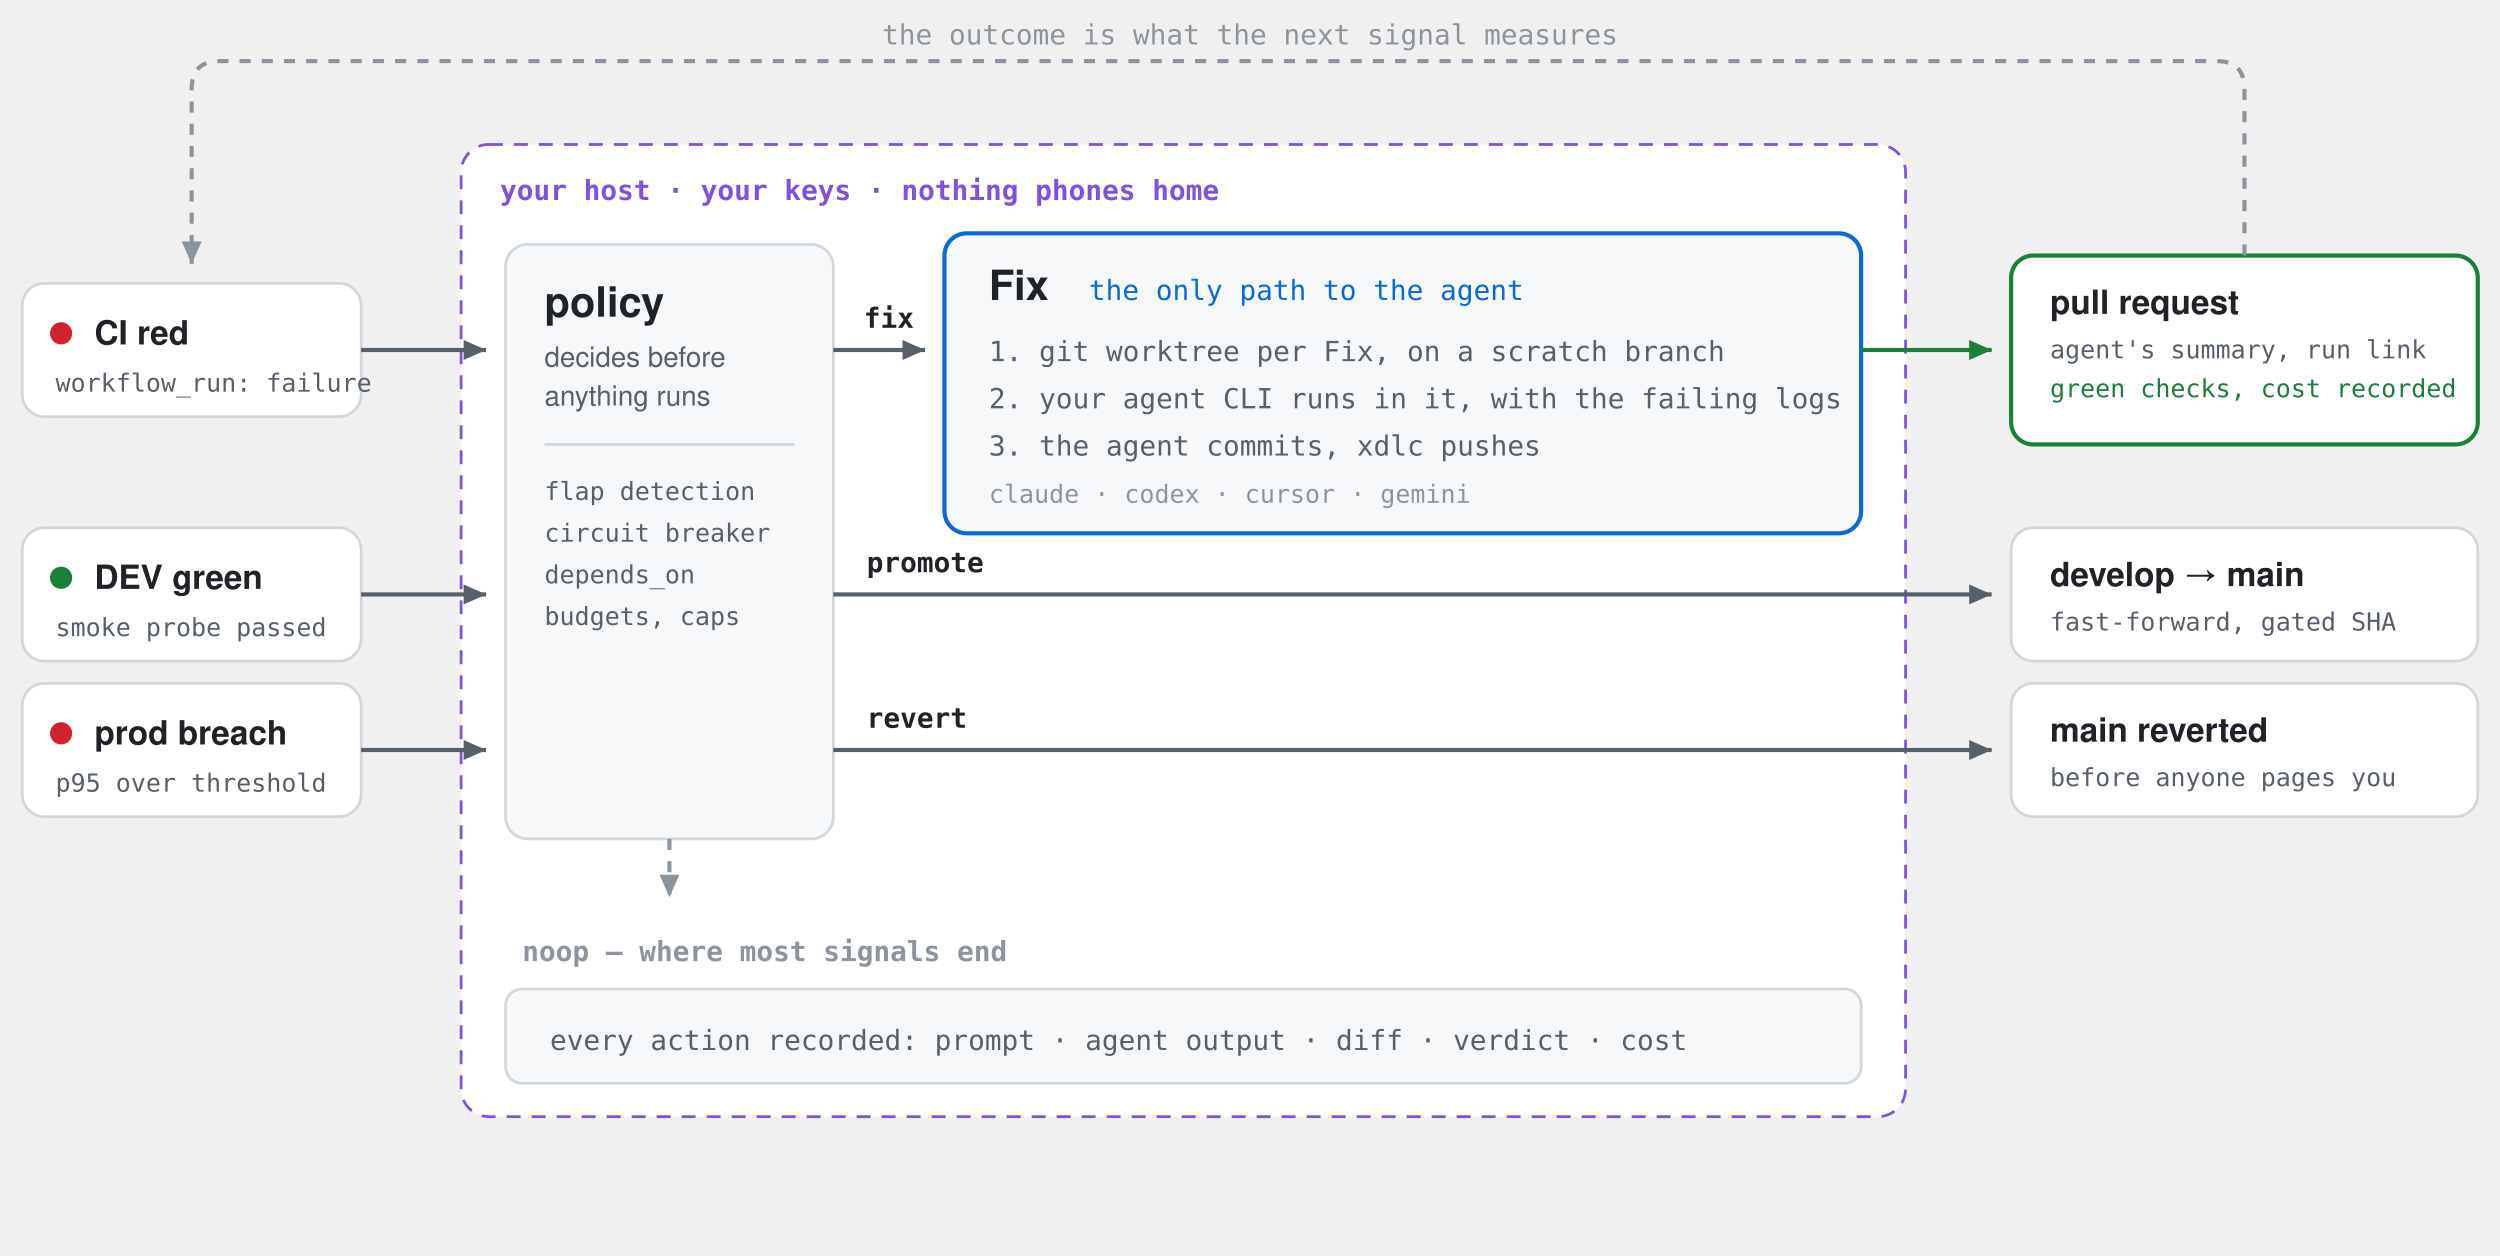
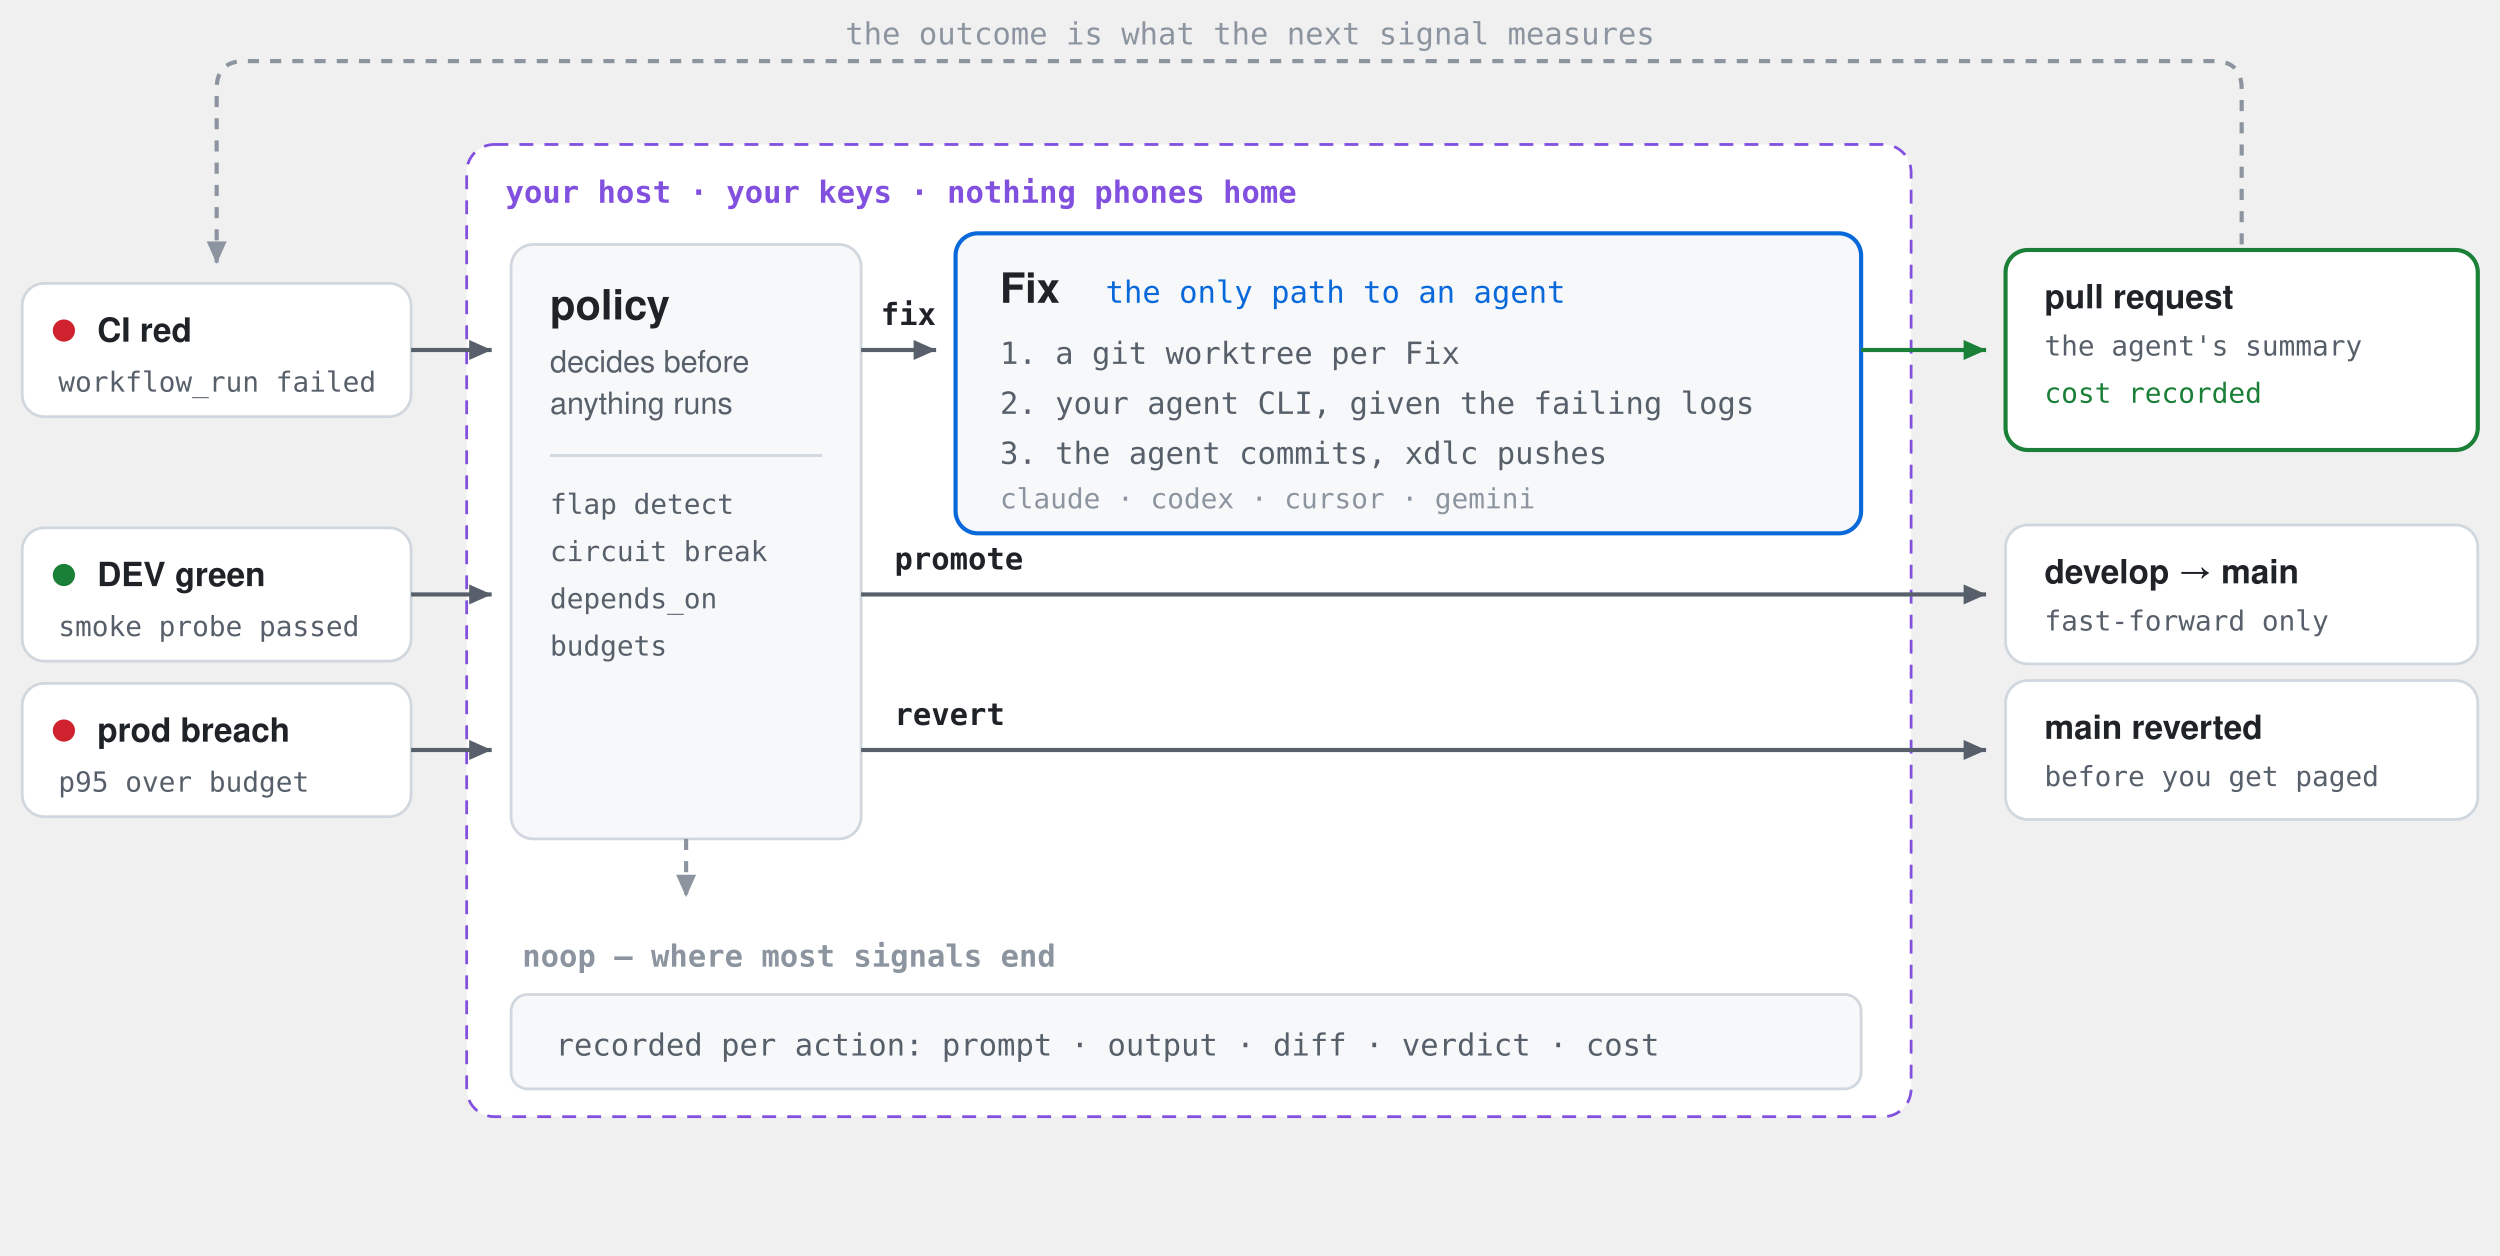
- <svg xmlns="http://www.w3.org/2000/svg" viewBox="0 0 900 452" width="900" height="452" role="img" aria-label="xdlc: signals from CI, DEV smoke and prod health enter a policy gate that decides Fix, Promote, Revert or noop; only Fix reaches the coding agent, which runs in a per-Fix git worktree on your own host">
+ <svg xmlns="http://www.w3.org/2000/svg" viewBox="0 0 900 452" width="900" height="452" role="img" aria-label="Signals from CI, DEV smoke and prod health enter a policy gate that returns Fix, Promote, Revert or noop. Only Fix reaches a coding agent, which runs in a per-Fix git worktree on your own host. Every action is recorded with its prompt, diff, verdict and cost.">
  <defs>
    <marker id="a-mid" viewBox="0 0 10 10" refX="9" refY="5" markerWidth="6" markerHeight="6" orient="auto-start-reverse">
      <path d="M0,1 L9,5 L0,9 z" fill="#57606a" />
    </marker>
    <marker id="a-faint" viewBox="0 0 10 10" refX="9" refY="5" markerWidth="6" markerHeight="6" orient="auto-start-reverse">
      <path d="M0,1 L9,5 L0,9 z" fill="#8c959f" />
    </marker>
    <marker id="a-green" viewBox="0 0 10 10" refX="9" refY="5" markerWidth="6" markerHeight="6" orient="auto-start-reverse">
      <path d="M0,1 L9,5 L0,9 z" fill="#1a7f37" />
    </marker>
-     <marker id="a-red" viewBox="0 0 10 10" refX="9" refY="5" markerWidth="6" markerHeight="6" orient="auto-start-reverse">
-       <path d="M0,1 L9,5 L0,9 z" fill="#cf222e" />
-     </marker>
  </defs>
-   <rect x="166" y="52" width="520" height="350" rx="10" fill="#ffffff" stroke="#8250df" stroke-width="1" stroke-dasharray="5 4" />
-   <text x="180" y="72" font-family="ui-monospace,SFMono-Regular,Menlo,Consolas,monospace" font-size="10" fill="#8250df" font-weight="600">your host  ·  your keys  ·  nothing phones home</text>
-   <rect x="8" y="102" width="122" height="48" rx="8" fill="#ffffff" stroke="#d0d7de" stroke-width="1" />
-   <circle cx="22" cy="120" r="4" fill="#cf222e" />
-   <text x="34" y="124" font-family="-apple-system,BlinkMacSystemFont,Segoe UI,Helvetica,Arial,sans-serif" font-size="12" fill="#1f2328" font-weight="600">CI red</text>
-   <text x="20" y="141" font-family="ui-monospace,SFMono-Regular,Menlo,Consolas,monospace" font-size="9" fill="#57606a">workflow_run: failure</text>
-   <rect x="8" y="190" width="122" height="48" rx="8" fill="#ffffff" stroke="#d0d7de" stroke-width="1" />
-   <circle cx="22" cy="208" r="4" fill="#1a7f37" />
-   <text x="34" y="212" font-family="-apple-system,BlinkMacSystemFont,Segoe UI,Helvetica,Arial,sans-serif" font-size="12" fill="#1f2328" font-weight="600">DEV green</text>
-   <text x="20" y="229" font-family="ui-monospace,SFMono-Regular,Menlo,Consolas,monospace" font-size="9" fill="#57606a">smoke probe passed</text>
-   <rect x="8" y="246" width="122" height="48" rx="8" fill="#ffffff" stroke="#d0d7de" stroke-width="1" />
-   <circle cx="22" cy="264" r="4" fill="#cf222e" />
-   <text x="34" y="268" font-family="-apple-system,BlinkMacSystemFont,Segoe UI,Helvetica,Arial,sans-serif" font-size="12" fill="#1f2328" font-weight="600">prod breach</text>
-   <text x="20" y="285" font-family="ui-monospace,SFMono-Regular,Menlo,Consolas,monospace" font-size="9" fill="#57606a">p95 over threshold</text>
-   <rect x="182" y="88" width="118" height="214" rx="8" fill="#f6f8fa" stroke="#d0d7de" stroke-width="1" />
-   <text x="196" y="114" font-family="-apple-system,BlinkMacSystemFont,Segoe UI,Helvetica,Arial,sans-serif" font-size="15" fill="#1f2328" font-weight="700">policy</text>
-   <text x="196" y="132" font-family="-apple-system,BlinkMacSystemFont,Segoe UI,Helvetica,Arial,sans-serif" font-size="10" fill="#57606a">decides before</text>
-   <text x="196" y="146" font-family="-apple-system,BlinkMacSystemFont,Segoe UI,Helvetica,Arial,sans-serif" font-size="10" fill="#57606a">anything runs</text>
-   <line x1="196" y1="160" x2="286" y2="160" stroke="#d0d7de" stroke-width="1" />
-   <text x="196" y="180" font-family="ui-monospace,SFMono-Regular,Menlo,Consolas,monospace" font-size="9" fill="#57606a">flap detection</text>
-   <text x="196" y="195" font-family="ui-monospace,SFMono-Regular,Menlo,Consolas,monospace" font-size="9" fill="#57606a">circuit breaker</text>
-   <text x="196" y="210" font-family="ui-monospace,SFMono-Regular,Menlo,Consolas,monospace" font-size="9" fill="#57606a">depends_on</text>
-   <text x="196" y="225" font-family="ui-monospace,SFMono-Regular,Menlo,Consolas,monospace" font-size="9" fill="#57606a">budgets, caps</text>
-   <rect x="340" y="84" width="330" height="108" rx="8" fill="#f6f8fa" stroke="#0969da" stroke-width="1.5" />
-   <text x="356" y="108" font-family="-apple-system,BlinkMacSystemFont,Segoe UI,Helvetica,Arial,sans-serif" font-size="15" fill="#1f2328" font-weight="700">Fix</text>
-   <text x="392" y="108" font-family="ui-monospace,SFMono-Regular,Menlo,Consolas,monospace" font-size="10" fill="#0969da">the only path to the agent</text>
-   <text x="356" y="130" font-family="ui-monospace,SFMono-Regular,Menlo,Consolas,monospace" font-size="10" fill="#57606a">1. git worktree per Fix, on a scratch branch</text>
-   <text x="356" y="147" font-family="ui-monospace,SFMono-Regular,Menlo,Consolas,monospace" font-size="10" fill="#57606a">2. your agent CLI runs in it, with the failing logs</text>
-   <text x="356" y="164" font-family="ui-monospace,SFMono-Regular,Menlo,Consolas,monospace" font-size="10" fill="#57606a">3. the agent commits, xdlc pushes</text>
-   <text x="356" y="181" font-family="ui-monospace,SFMono-Regular,Menlo,Consolas,monospace" font-size="9" fill="#8c959f">claude · codex · cursor · gemini</text>
-   <line x1="130" y1="126" x2="175" y2="126" stroke="#57606a" stroke-width="1.5" marker-end="url(#a-mid)" />
-   <line x1="130" y1="214" x2="175" y2="214" stroke="#57606a" stroke-width="1.5" marker-end="url(#a-mid)" />
-   <line x1="130" y1="270" x2="175" y2="270" stroke="#57606a" stroke-width="1.5" marker-end="url(#a-mid)" />
-   <line x1="300" y1="126" x2="333" y2="126" stroke="#57606a" stroke-width="1.5" marker-end="url(#a-mid)" />
-   <text x="320" y="118" font-family="ui-monospace,SFMono-Regular,Menlo,Consolas,monospace" font-size="10" fill="#1f2328" font-weight="700" text-anchor="middle">fix</text>
-   <line x1="300" y1="214" x2="717" y2="214" stroke="#57606a" stroke-width="1.5" marker-end="url(#a-mid)" />
-   <text x="312" y="206" font-family="ui-monospace,SFMono-Regular,Menlo,Consolas,monospace" font-size="10" fill="#1f2328" font-weight="700">promote</text>
-   <line x1="300" y1="270" x2="717" y2="270" stroke="#57606a" stroke-width="1.5" marker-end="url(#a-mid)" />
-   <text x="312" y="262" font-family="ui-monospace,SFMono-Regular,Menlo,Consolas,monospace" font-size="10" fill="#1f2328" font-weight="700">revert</text>
-   <line x1="241" y1="302" x2="241" y2="323" stroke="#8c959f" stroke-width="1.5" stroke-dasharray="4 4" marker-end="url(#a-faint)" />
-   <text x="188" y="346" font-family="ui-monospace,SFMono-Regular,Menlo,Consolas,monospace" font-size="10" fill="#8c959f" font-weight="700">noop — where most signals end</text>
-   <line x1="670" y1="126" x2="717" y2="126" stroke="#1a7f37" stroke-width="1.5" marker-end="url(#a-green)" />
-   <rect x="724" y="92" width="168" height="68" rx="8" fill="#ffffff" stroke="#1a7f37" stroke-width="1.5" />
-   <text x="738" y="113" font-family="-apple-system,BlinkMacSystemFont,Segoe UI,Helvetica,Arial,sans-serif" font-size="12" fill="#1f2328" font-weight="600">pull request</text>
-   <text x="738" y="129" font-family="ui-monospace,SFMono-Regular,Menlo,Consolas,monospace" font-size="9" fill="#57606a">agent's summary, run link</text>
-   <text x="738" y="143" font-family="ui-monospace,SFMono-Regular,Menlo,Consolas,monospace" font-size="9" fill="#1a7f37">green checks, cost recorded</text>
-   <rect x="724" y="190" width="168" height="48" rx="8" fill="#ffffff" stroke="#d0d7de" stroke-width="1" />
-   <text x="738" y="211" font-family="-apple-system,BlinkMacSystemFont,Segoe UI,Helvetica,Arial,sans-serif" font-size="12" fill="#1f2328" font-weight="600">develop → main</text>
-   <text x="738" y="227" font-family="ui-monospace,SFMono-Regular,Menlo,Consolas,monospace" font-size="9" fill="#57606a">fast-forward, gated SHA</text>
-   <rect x="724" y="246" width="168" height="48" rx="8" fill="#ffffff" stroke="#d0d7de" stroke-width="1" />
-   <text x="738" y="267" font-family="-apple-system,BlinkMacSystemFont,Segoe UI,Helvetica,Arial,sans-serif" font-size="12" fill="#1f2328" font-weight="600">main reverted</text>
-   <text x="738" y="283" font-family="ui-monospace,SFMono-Regular,Menlo,Consolas,monospace" font-size="9" fill="#57606a">before anyone pages you</text>
-   <rect x="182" y="356" width="488" height="34" rx="6" fill="#f6f8fa" stroke="#d0d7de" stroke-width="1" />
-   <text x="198" y="378" font-family="ui-monospace,SFMono-Regular,Menlo,Consolas,monospace" font-size="10" fill="#57606a">every action recorded: prompt · agent output · diff · verdict · cost</text>
-   <path d="M808,92 V32 Q808,22 798,22 H79 Q69,22 69,32 V95" fill="none" stroke="#8c959f" stroke-width="1.5" stroke-dasharray="4 4" marker-end="url(#a-faint)" />
-   <text x="450" y="16" font-family="ui-monospace,SFMono-Regular,Menlo,Consolas,monospace" font-size="10" fill="#8c959f" text-anchor="middle">the outcome is what the next signal measures</text>
+   <rect x="168" y="52" width="520" height="350" rx="10" fill="#ffffff" stroke="#8250df" stroke-width="1" stroke-dasharray="5 4" />
+   <text x="182" y="73" font-family="ui-monospace,SFMono-Regular,Menlo,Consolas,monospace" font-size="11" fill="#8250df" font-weight="600">your host · your keys · nothing phones home</text>
+   <rect x="8" y="102" width="140" height="48" rx="8" fill="#ffffff" stroke="#d0d7de" stroke-width="1" />
+   <circle cx="23" cy="119" r="4" fill="#cf222e" />
+   <text x="35" y="123" font-family="-apple-system,BlinkMacSystemFont,Segoe UI,Helvetica,Arial,sans-serif" font-size="12" fill="#1f2328" font-weight="600">CI red</text>
+   <text x="21" y="141" font-family="ui-monospace,SFMono-Regular,Menlo,Consolas,monospace" font-size="10" fill="#57606a">workflow_run failed</text>
+   <rect x="8" y="190" width="140" height="48" rx="8" fill="#ffffff" stroke="#d0d7de" stroke-width="1" />
+   <circle cx="23" cy="207" r="4" fill="#1a7f37" />
+   <text x="35" y="211" font-family="-apple-system,BlinkMacSystemFont,Segoe UI,Helvetica,Arial,sans-serif" font-size="12" fill="#1f2328" font-weight="600">DEV green</text>
+   <text x="21" y="229" font-family="ui-monospace,SFMono-Regular,Menlo,Consolas,monospace" font-size="10" fill="#57606a">smoke probe passed</text>
+   <rect x="8" y="246" width="140" height="48" rx="8" fill="#ffffff" stroke="#d0d7de" stroke-width="1" />
+   <circle cx="23" cy="263" r="4" fill="#cf222e" />
+   <text x="35" y="267" font-family="-apple-system,BlinkMacSystemFont,Segoe UI,Helvetica,Arial,sans-serif" font-size="12" fill="#1f2328" font-weight="600">prod breach</text>
+   <text x="21" y="285" font-family="ui-monospace,SFMono-Regular,Menlo,Consolas,monospace" font-size="10" fill="#57606a">p95 over budget</text>
+   <rect x="184" y="88" width="126" height="214" rx="8" fill="#f6f8fa" stroke="#d0d7de" stroke-width="1" />
+   <text x="198" y="115" font-family="-apple-system,BlinkMacSystemFont,Segoe UI,Helvetica,Arial,sans-serif" font-size="15" fill="#1f2328" font-weight="700">policy</text>
+   <text x="198" y="134" font-family="-apple-system,BlinkMacSystemFont,Segoe UI,Helvetica,Arial,sans-serif" font-size="11" fill="#57606a">decides before</text>
+   <text x="198" y="149" font-family="-apple-system,BlinkMacSystemFont,Segoe UI,Helvetica,Arial,sans-serif" font-size="11" fill="#57606a">anything runs</text>
+   <line x1="198" y1="164" x2="296" y2="164" stroke="#d0d7de" stroke-width="1" />
+   <text x="198" y="185" font-family="ui-monospace,SFMono-Regular,Menlo,Consolas,monospace" font-size="10" fill="#57606a">flap detect</text>
+   <text x="198" y="202" font-family="ui-monospace,SFMono-Regular,Menlo,Consolas,monospace" font-size="10" fill="#57606a">circuit break</text>
+   <text x="198" y="219" font-family="ui-monospace,SFMono-Regular,Menlo,Consolas,monospace" font-size="10" fill="#57606a">depends_on</text>
+   <text x="198" y="236" font-family="ui-monospace,SFMono-Regular,Menlo,Consolas,monospace" font-size="10" fill="#57606a">budgets</text>
+   <rect x="344" y="84" width="326" height="108" rx="8" fill="#f6f8fa" stroke="#0969da" stroke-width="1.5" />
+   <text x="360" y="109" font-family="-apple-system,BlinkMacSystemFont,Segoe UI,Helvetica,Arial,sans-serif" font-size="15" fill="#1f2328" font-weight="700">Fix</text>
+   <text x="398" y="109" font-family="ui-monospace,SFMono-Regular,Menlo,Consolas,monospace" font-size="11" fill="#0969da">the only path to an agent</text>
+   <text x="360" y="131" font-family="ui-monospace,SFMono-Regular,Menlo,Consolas,monospace" font-size="11" fill="#57606a">1. a git worktree per Fix</text>
+   <text x="360" y="149" font-family="ui-monospace,SFMono-Regular,Menlo,Consolas,monospace" font-size="11" fill="#57606a">2. your agent CLI, given the failing logs</text>
+   <text x="360" y="167" font-family="ui-monospace,SFMono-Regular,Menlo,Consolas,monospace" font-size="11" fill="#57606a">3. the agent commits, xdlc pushes</text>
+   <text x="360" y="183" font-family="ui-monospace,SFMono-Regular,Menlo,Consolas,monospace" font-size="10" fill="#8c959f">claude · codex · cursor · gemini</text>
+   <line x1="148" y1="126" x2="177" y2="126" stroke="#57606a" stroke-width="1.5" marker-end="url(#a-mid)" />
+   <line x1="148" y1="214" x2="177" y2="214" stroke="#57606a" stroke-width="1.5" marker-end="url(#a-mid)" />
+   <line x1="148" y1="270" x2="177" y2="270" stroke="#57606a" stroke-width="1.5" marker-end="url(#a-mid)" />
+   <line x1="310" y1="126" x2="337" y2="126" stroke="#57606a" stroke-width="1.5" marker-end="url(#a-mid)" />
+   <text x="327" y="117" font-family="ui-monospace,SFMono-Regular,Menlo,Consolas,monospace" font-size="11" fill="#1f2328" font-weight="700" text-anchor="middle">fix</text>
+   <line x1="310" y1="214" x2="715" y2="214" stroke="#57606a" stroke-width="1.5" marker-end="url(#a-mid)" />
+   <text x="322" y="205" font-family="ui-monospace,SFMono-Regular,Menlo,Consolas,monospace" font-size="11" fill="#1f2328" font-weight="700">promote</text>
+   <line x1="310" y1="270" x2="715" y2="270" stroke="#57606a" stroke-width="1.5" marker-end="url(#a-mid)" />
+   <text x="322" y="261" font-family="ui-monospace,SFMono-Regular,Menlo,Consolas,monospace" font-size="11" fill="#1f2328" font-weight="700">revert</text>
+   <line x1="247" y1="302" x2="247" y2="323" stroke="#8c959f" stroke-width="1.5" stroke-dasharray="4 4" marker-end="url(#a-faint)" />
+   <text x="188" y="348" font-family="ui-monospace,SFMono-Regular,Menlo,Consolas,monospace" font-size="11" fill="#8c959f" font-weight="700">noop — where most signals end</text>
+   <line x1="670" y1="126" x2="715" y2="126" stroke="#1a7f37" stroke-width="1.5" marker-end="url(#a-green)" />
+   <rect x="722" y="90" width="170" height="72" rx="8" fill="#ffffff" stroke="#1a7f37" stroke-width="1.5" />
+   <text x="736" y="111" font-family="-apple-system,BlinkMacSystemFont,Segoe UI,Helvetica,Arial,sans-serif" font-size="12" fill="#1f2328" font-weight="600">pull request</text>
+   <text x="736" y="128" font-family="ui-monospace,SFMono-Regular,Menlo,Consolas,monospace" font-size="10" fill="#57606a">the agent's summary</text>
+   <text x="736" y="145" font-family="ui-monospace,SFMono-Regular,Menlo,Consolas,monospace" font-size="10" fill="#1a7f37">cost recorded</text>
+   <rect x="722" y="189" width="170" height="50" rx="8" fill="#ffffff" stroke="#d0d7de" stroke-width="1" />
+   <text x="736" y="210" font-family="-apple-system,BlinkMacSystemFont,Segoe UI,Helvetica,Arial,sans-serif" font-size="12" fill="#1f2328" font-weight="600">develop → main</text>
+   <text x="736" y="227" font-family="ui-monospace,SFMono-Regular,Menlo,Consolas,monospace" font-size="10" fill="#57606a">fast-forward only</text>
+   <rect x="722" y="245" width="170" height="50" rx="8" fill="#ffffff" stroke="#d0d7de" stroke-width="1" />
+   <text x="736" y="266" font-family="-apple-system,BlinkMacSystemFont,Segoe UI,Helvetica,Arial,sans-serif" font-size="12" fill="#1f2328" font-weight="600">main reverted</text>
+   <text x="736" y="283" font-family="ui-monospace,SFMono-Regular,Menlo,Consolas,monospace" font-size="10" fill="#57606a">before you get paged</text>
+   <rect x="184" y="358" width="486" height="34" rx="6" fill="#f6f8fa" stroke="#d0d7de" stroke-width="1" />
+   <text x="200" y="380" font-family="ui-monospace,SFMono-Regular,Menlo,Consolas,monospace" font-size="11" fill="#57606a">recorded per action: prompt · output · diff · verdict · cost</text>
+   <path d="M807,88 V32 Q807,22 797,22 H88 Q78,22 78,32 V95" fill="none" stroke="#8c959f" stroke-width="1.5" stroke-dasharray="4 4" marker-end="url(#a-faint)" />
+   <text x="450" y="16" font-family="ui-monospace,SFMono-Regular,Menlo,Consolas,monospace" font-size="11" fill="#8c959f" text-anchor="middle">the outcome is what the next signal measures</text>
</svg>
